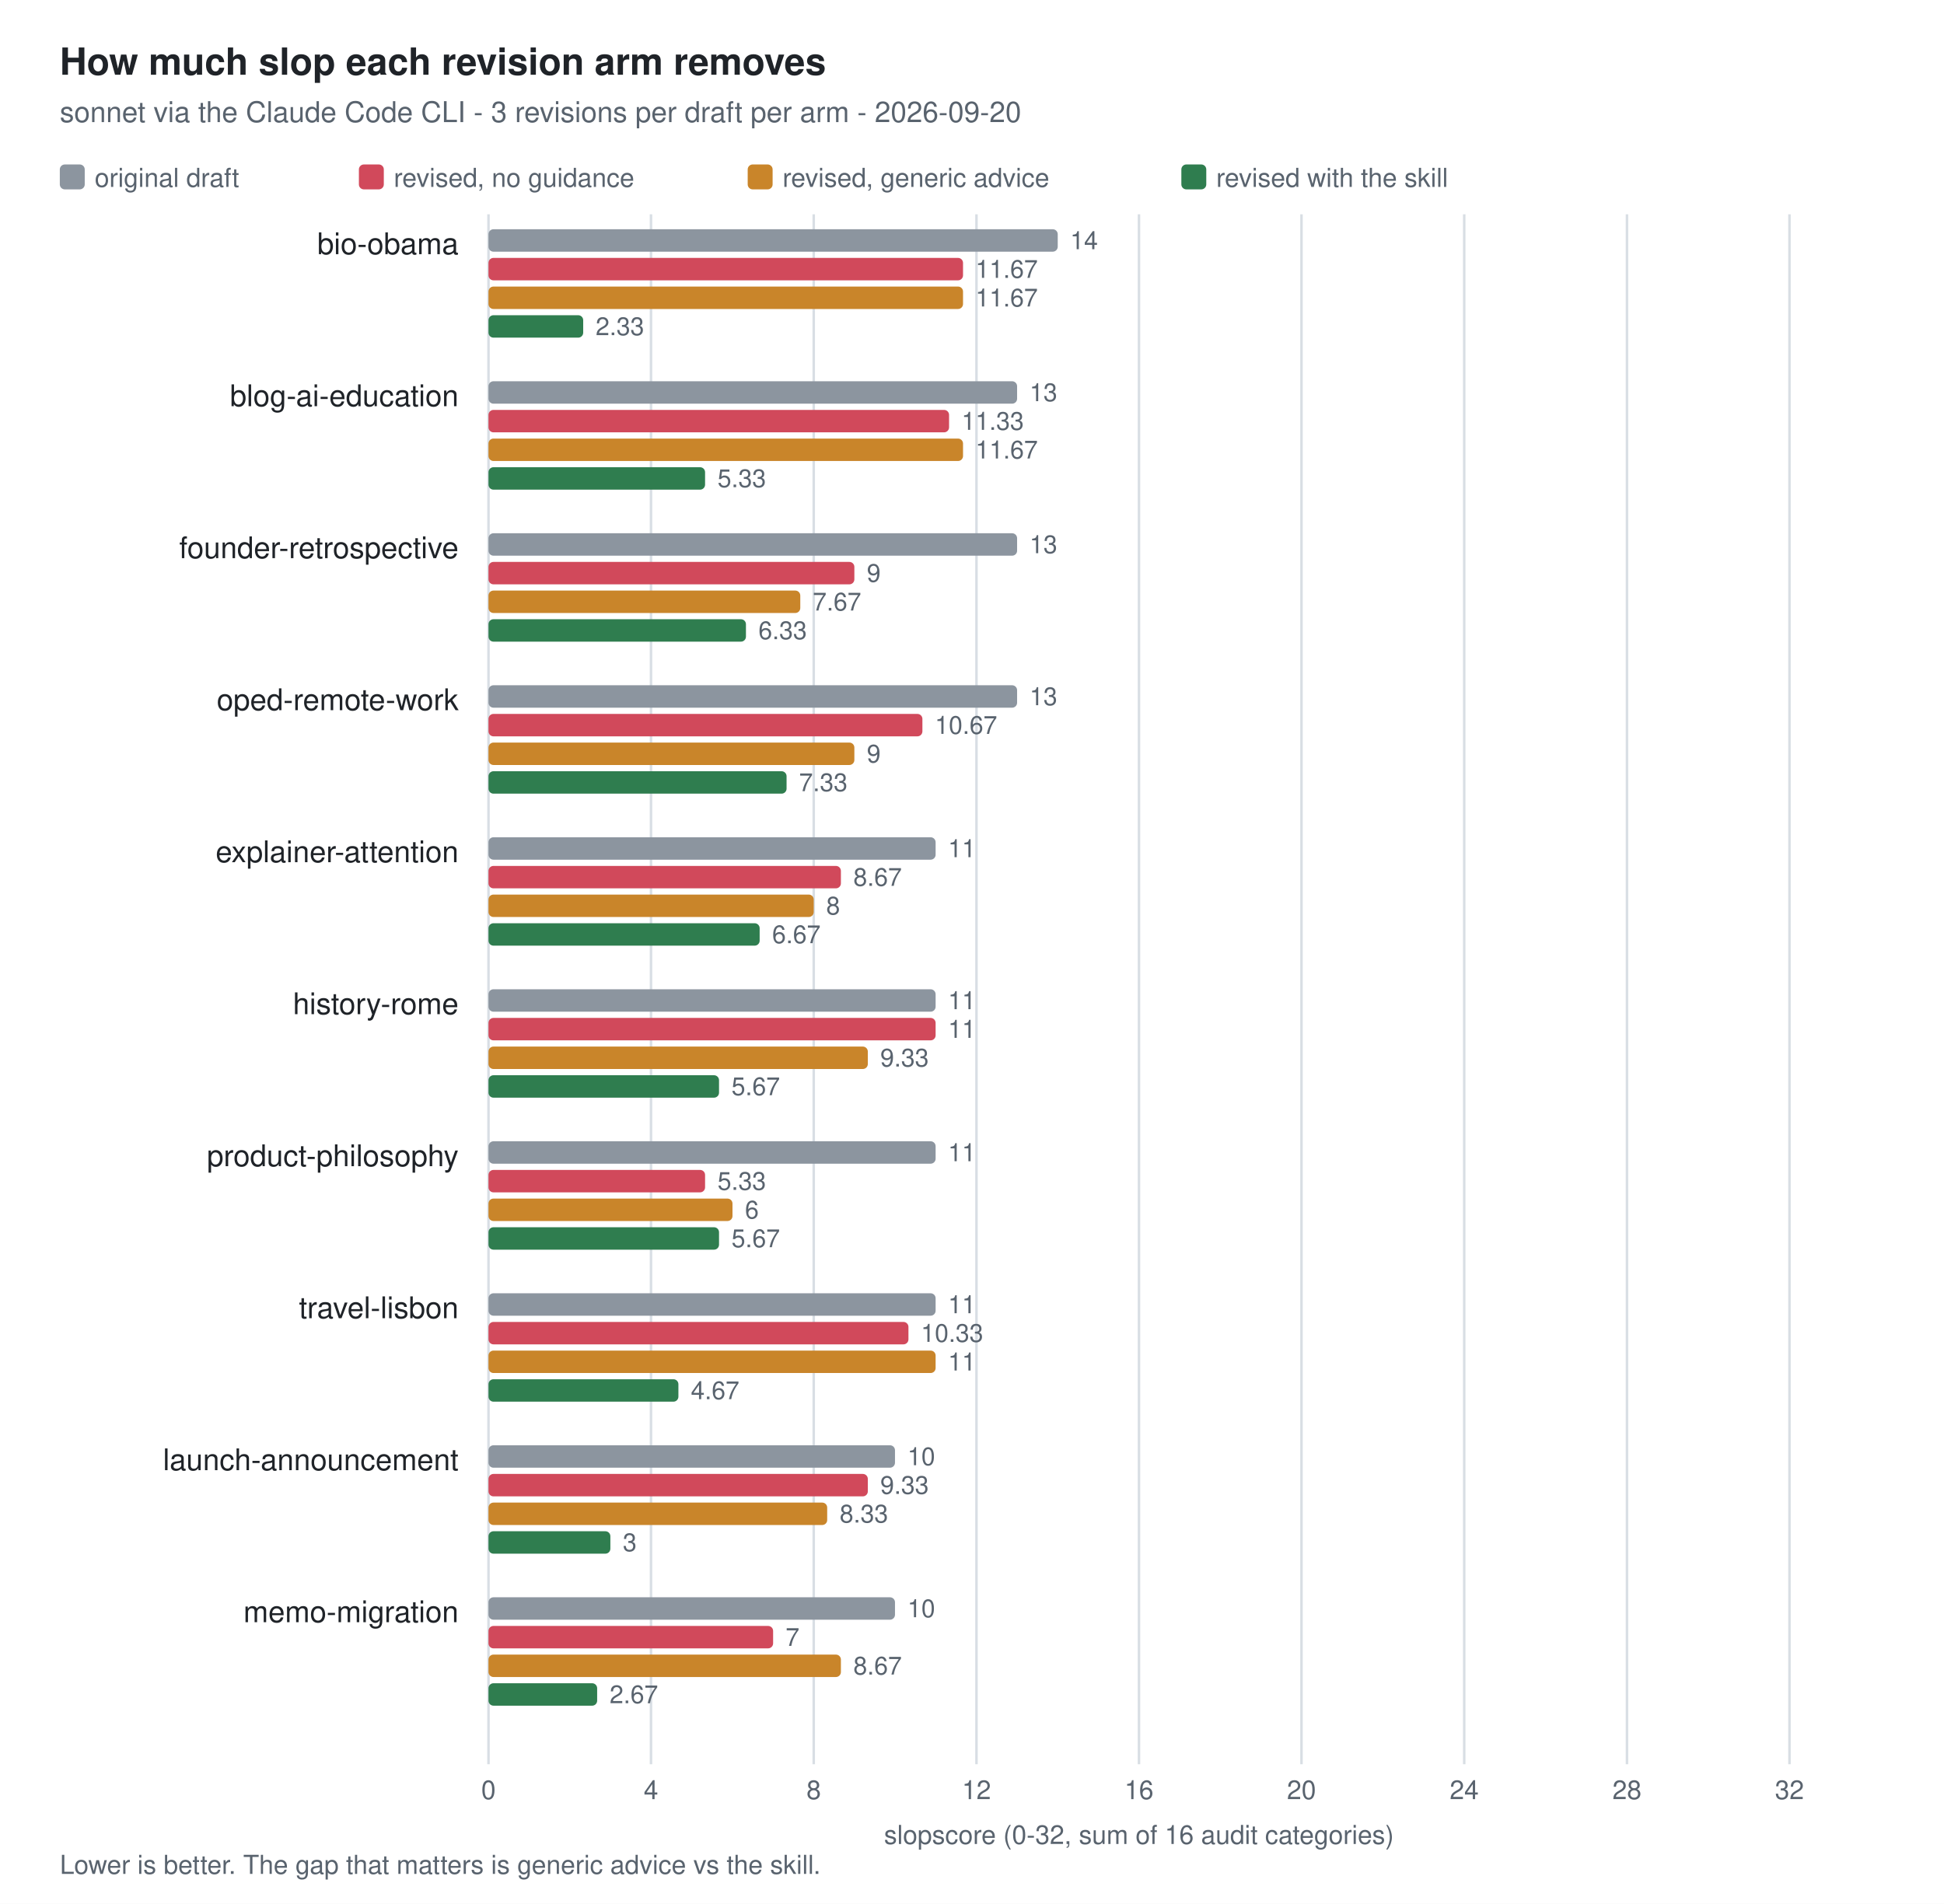
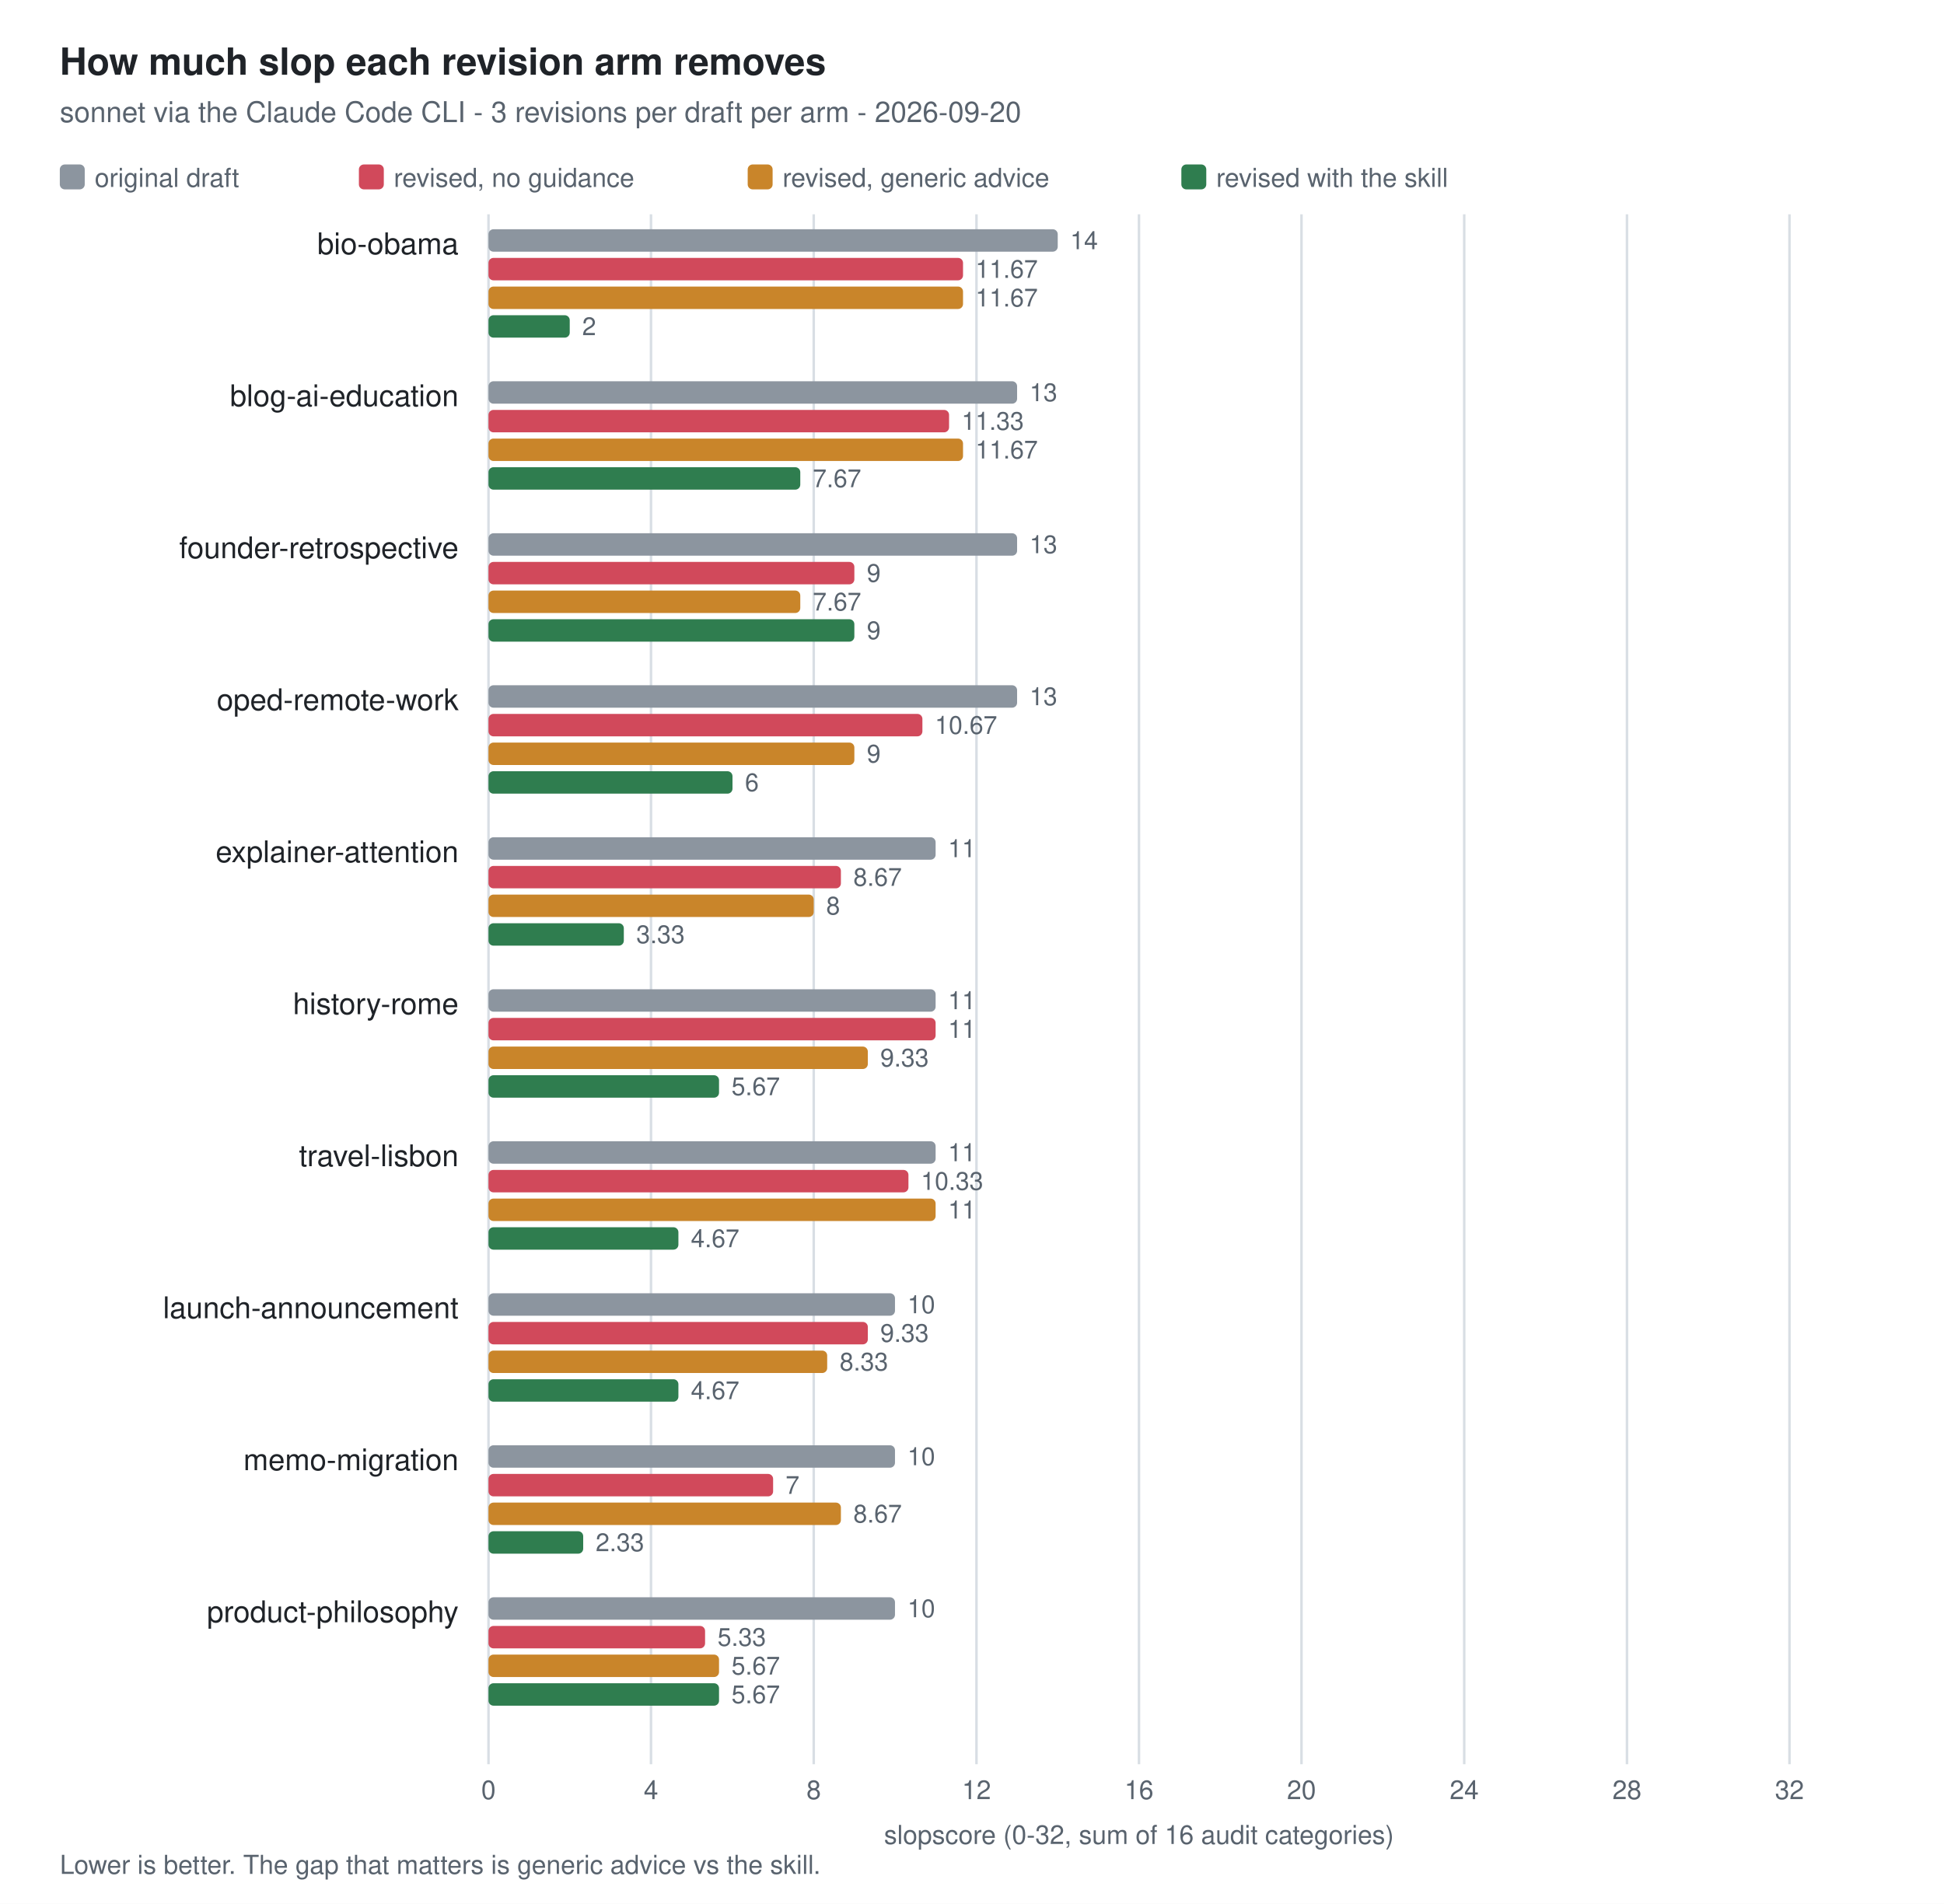
<svg xmlns="http://www.w3.org/2000/svg" width="780" height="764" viewBox="0 0 780 764" role="img" aria-label="How much slop each revision arm removes">
  <style>text{font-family:-apple-system,BlinkMacSystemFont,'Segoe UI',Helvetica,Arial,sans-serif}.t{font-size:15px;font-weight:600}.s{font-size:11.5px}.l{font-size:12px}.n{font-size:10px}.a{font-size:10.5px}</style>
  <rect width="780" height="764" fill="#ffffff" />
  <text class="t" x="24" y="30" fill="#1f2328">How much slop each revision arm removes</text>
  <text class="s" x="24" y="49" fill="#59636e">sonnet via the Claude Code CLI - 3 revisions per draft per arm - 2026-09-20</text>
  <rect x="24" y="66" width="10" height="10" rx="2" fill="#8c959f" />
  <text class="a" x="38" y="75" fill="#59636e">original draft</text>
  <rect x="144" y="66" width="10" height="10" rx="2" fill="#d1495b" />
  <text class="a" x="158" y="75" fill="#59636e">revised, no guidance</text>
  <rect x="300" y="66" width="10" height="10" rx="2" fill="#c9852a" />
  <text class="a" x="314" y="75" fill="#59636e">revised, generic advice</text>
  <rect x="474" y="66" width="10" height="10" rx="2" fill="#2f7d4f" />
  <text class="a" x="488" y="75" fill="#59636e">revised with the skill</text>
  <line x1="196.0" y1="86" x2="196.0" y2="708" stroke="#d8dee4" stroke-width="1" />
  <text class="a" x="196.0" y="722" text-anchor="middle" fill="#59636e">0</text>
  <line x1="261.2" y1="86" x2="261.2" y2="708" stroke="#d8dee4" stroke-width="1" />
  <text class="a" x="261.2" y="722" text-anchor="middle" fill="#59636e">4</text>
  <line x1="326.5" y1="86" x2="326.5" y2="708" stroke="#d8dee4" stroke-width="1" />
  <text class="a" x="326.5" y="722" text-anchor="middle" fill="#59636e">8</text>
  <line x1="391.8" y1="86" x2="391.8" y2="708" stroke="#d8dee4" stroke-width="1" />
  <text class="a" x="391.8" y="722" text-anchor="middle" fill="#59636e">12</text>
  <line x1="457.0" y1="86" x2="457.0" y2="708" stroke="#d8dee4" stroke-width="1" />
  <text class="a" x="457.0" y="722" text-anchor="middle" fill="#59636e">16</text>
  <line x1="522.2" y1="86" x2="522.2" y2="708" stroke="#d8dee4" stroke-width="1" />
  <text class="a" x="522.2" y="722" text-anchor="middle" fill="#59636e">20</text>
  <line x1="587.5" y1="86" x2="587.5" y2="708" stroke="#d8dee4" stroke-width="1" />
  <text class="a" x="587.5" y="722" text-anchor="middle" fill="#59636e">24</text>
  <line x1="652.8" y1="86" x2="652.8" y2="708" stroke="#d8dee4" stroke-width="1" />
  <text class="a" x="652.8" y="722" text-anchor="middle" fill="#59636e">28</text>
  <line x1="718.0" y1="86" x2="718.0" y2="708" stroke="#d8dee4" stroke-width="1" />
  <text class="a" x="718.0" y="722" text-anchor="middle" fill="#59636e">32</text>
  <text class="a" x="457.0" y="740" text-anchor="middle" fill="#59636e">slopscore (0-32, sum of 16 audit categories)</text>
  <text class="a" x="24" y="752" fill="#59636e">Lower is better. The gap that matters is generic advice vs the skill.</text>
  <text class="l" x="184" y="102.0" text-anchor="end" fill="#1f2328">bio-obama</text>
  <rect x="196" y="92.0" width="228.4" height="9" rx="2" fill="#8c959f" />
  <text class="n" x="429.4" y="100.0" fill="#59636e">14</text>
  <rect x="196" y="103.5" width="190.4" height="9" rx="2" fill="#d1495b" />
  <text class="n" x="391.4" y="111.5" fill="#59636e">11.67</text>
  <rect x="196" y="115.0" width="190.4" height="9" rx="2" fill="#c9852a" />
  <text class="n" x="391.4" y="123.0" fill="#59636e">11.67</text>
-   <rect x="196" y="126.5" width="38.0" height="9" rx="2" fill="#2f7d4f" />
-   <text class="n" x="239.0" y="134.5" fill="#59636e">2.33</text>
+   <rect x="196" y="126.5" width="32.6" height="9" rx="2" fill="#2f7d4f" />
+   <text class="n" x="233.6" y="134.5" fill="#59636e">2</text>
  <text class="l" x="184" y="163.0" text-anchor="end" fill="#1f2328">blog-ai-education</text>
  <rect x="196" y="153.0" width="212.1" height="9" rx="2" fill="#8c959f" />
  <text class="n" x="413.1" y="161.0" fill="#59636e">13</text>
  <rect x="196" y="164.5" width="184.8" height="9" rx="2" fill="#d1495b" />
  <text class="n" x="385.8" y="172.5" fill="#59636e">11.33</text>
  <rect x="196" y="176.0" width="190.4" height="9" rx="2" fill="#c9852a" />
  <text class="n" x="391.4" y="184.0" fill="#59636e">11.67</text>
-   <rect x="196" y="187.5" width="86.9" height="9" rx="2" fill="#2f7d4f" />
-   <text class="n" x="287.9" y="195.5" fill="#59636e">5.33</text>
+   <rect x="196" y="187.5" width="125.1" height="9" rx="2" fill="#2f7d4f" />
+   <text class="n" x="326.1" y="195.5" fill="#59636e">7.67</text>
  <text class="l" x="184" y="224.0" text-anchor="end" fill="#1f2328">founder-retrospective</text>
  <rect x="196" y="214.0" width="212.1" height="9" rx="2" fill="#8c959f" />
  <text class="n" x="413.1" y="222.0" fill="#59636e">13</text>
  <rect x="196" y="225.5" width="146.8" height="9" rx="2" fill="#d1495b" />
  <text class="n" x="347.8" y="233.5" fill="#59636e">9</text>
  <rect x="196" y="237.0" width="125.1" height="9" rx="2" fill="#c9852a" />
  <text class="n" x="326.1" y="245.0" fill="#59636e">7.67</text>
-   <rect x="196" y="248.5" width="103.3" height="9" rx="2" fill="#2f7d4f" />
-   <text class="n" x="304.3" y="256.5" fill="#59636e">6.33</text>
+   <rect x="196" y="248.5" width="146.8" height="9" rx="2" fill="#2f7d4f" />
+   <text class="n" x="347.8" y="256.5" fill="#59636e">9</text>
  <text class="l" x="184" y="285.0" text-anchor="end" fill="#1f2328">oped-remote-work</text>
  <rect x="196" y="275.0" width="212.1" height="9" rx="2" fill="#8c959f" />
  <text class="n" x="413.1" y="283.0" fill="#59636e">13</text>
  <rect x="196" y="286.5" width="174.1" height="9" rx="2" fill="#d1495b" />
  <text class="n" x="375.1" y="294.5" fill="#59636e">10.67</text>
  <rect x="196" y="298.0" width="146.8" height="9" rx="2" fill="#c9852a" />
  <text class="n" x="347.8" y="306.0" fill="#59636e">9</text>
-   <rect x="196" y="309.5" width="119.6" height="9" rx="2" fill="#2f7d4f" />
-   <text class="n" x="320.6" y="317.5" fill="#59636e">7.33</text>
+   <rect x="196" y="309.5" width="97.9" height="9" rx="2" fill="#2f7d4f" />
+   <text class="n" x="298.9" y="317.5" fill="#59636e">6</text>
  <text class="l" x="184" y="346.0" text-anchor="end" fill="#1f2328">explainer-attention</text>
  <rect x="196" y="336.0" width="179.4" height="9" rx="2" fill="#8c959f" />
  <text class="n" x="380.4" y="344.0" fill="#59636e">11</text>
  <rect x="196" y="347.5" width="141.4" height="9" rx="2" fill="#d1495b" />
  <text class="n" x="342.4" y="355.5" fill="#59636e">8.67</text>
  <rect x="196" y="359.0" width="130.5" height="9" rx="2" fill="#c9852a" />
  <text class="n" x="331.5" y="367.0" fill="#59636e">8</text>
-   <rect x="196" y="370.5" width="108.8" height="9" rx="2" fill="#2f7d4f" />
-   <text class="n" x="309.8" y="378.5" fill="#59636e">6.67</text>
+   <rect x="196" y="370.5" width="54.3" height="9" rx="2" fill="#2f7d4f" />
+   <text class="n" x="255.3" y="378.5" fill="#59636e">3.33</text>
  <text class="l" x="184" y="407.0" text-anchor="end" fill="#1f2328">history-rome</text>
  <rect x="196" y="397.0" width="179.4" height="9" rx="2" fill="#8c959f" />
  <text class="n" x="380.4" y="405.0" fill="#59636e">11</text>
  <rect x="196" y="408.5" width="179.4" height="9" rx="2" fill="#d1495b" />
  <text class="n" x="380.4" y="416.5" fill="#59636e">11</text>
  <rect x="196" y="420.0" width="152.2" height="9" rx="2" fill="#c9852a" />
  <text class="n" x="353.2" y="428.0" fill="#59636e">9.33</text>
  <rect x="196" y="431.5" width="92.5" height="9" rx="2" fill="#2f7d4f" />
  <text class="n" x="293.5" y="439.5" fill="#59636e">5.67</text>
-   <text class="l" x="184" y="468.0" text-anchor="end" fill="#1f2328">product-philosophy</text>
+   <text class="l" x="184" y="468.0" text-anchor="end" fill="#1f2328">travel-lisbon</text>
  <rect x="196" y="458.0" width="179.4" height="9" rx="2" fill="#8c959f" />
  <text class="n" x="380.4" y="466.0" fill="#59636e">11</text>
-   <rect x="196" y="469.5" width="86.9" height="9" rx="2" fill="#d1495b" />
-   <text class="n" x="287.9" y="477.5" fill="#59636e">5.33</text>
-   <rect x="196" y="481.0" width="97.9" height="9" rx="2" fill="#c9852a" />
-   <text class="n" x="298.9" y="489.0" fill="#59636e">6</text>
-   <rect x="196" y="492.5" width="92.5" height="9" rx="2" fill="#2f7d4f" />
-   <text class="n" x="293.5" y="500.5" fill="#59636e">5.67</text>
-   <text class="l" x="184" y="529.0" text-anchor="end" fill="#1f2328">travel-lisbon</text>
-   <rect x="196" y="519.0" width="179.4" height="9" rx="2" fill="#8c959f" />
-   <text class="n" x="380.4" y="527.0" fill="#59636e">11</text>
-   <rect x="196" y="530.5" width="168.5" height="9" rx="2" fill="#d1495b" />
-   <text class="n" x="369.5" y="538.5" fill="#59636e">10.33</text>
-   <rect x="196" y="542.0" width="179.4" height="9" rx="2" fill="#c9852a" />
-   <text class="n" x="380.4" y="550.0" fill="#59636e">11</text>
+   <rect x="196" y="469.5" width="168.5" height="9" rx="2" fill="#d1495b" />
+   <text class="n" x="369.5" y="477.5" fill="#59636e">10.33</text>
+   <rect x="196" y="481.0" width="179.4" height="9" rx="2" fill="#c9852a" />
+   <text class="n" x="380.4" y="489.0" fill="#59636e">11</text>
+   <rect x="196" y="492.5" width="76.2" height="9" rx="2" fill="#2f7d4f" />
+   <text class="n" x="277.2" y="500.5" fill="#59636e">4.67</text>
+   <text class="l" x="184" y="529.0" text-anchor="end" fill="#1f2328">launch-announcement</text>
+   <rect x="196" y="519.0" width="163.1" height="9" rx="2" fill="#8c959f" />
+   <text class="n" x="364.1" y="527.0" fill="#59636e">10</text>
+   <rect x="196" y="530.5" width="152.2" height="9" rx="2" fill="#d1495b" />
+   <text class="n" x="353.2" y="538.5" fill="#59636e">9.33</text>
+   <rect x="196" y="542.0" width="135.9" height="9" rx="2" fill="#c9852a" />
+   <text class="n" x="336.9" y="550.0" fill="#59636e">8.33</text>
  <rect x="196" y="553.5" width="76.2" height="9" rx="2" fill="#2f7d4f" />
  <text class="n" x="277.2" y="561.5" fill="#59636e">4.67</text>
-   <text class="l" x="184" y="590.0" text-anchor="end" fill="#1f2328">launch-announcement</text>
+   <text class="l" x="184" y="590.0" text-anchor="end" fill="#1f2328">memo-migration</text>
  <rect x="196" y="580.0" width="163.1" height="9" rx="2" fill="#8c959f" />
  <text class="n" x="364.1" y="588.0" fill="#59636e">10</text>
-   <rect x="196" y="591.5" width="152.2" height="9" rx="2" fill="#d1495b" />
-   <text class="n" x="353.2" y="599.5" fill="#59636e">9.33</text>
-   <rect x="196" y="603.0" width="135.9" height="9" rx="2" fill="#c9852a" />
-   <text class="n" x="336.9" y="611.0" fill="#59636e">8.33</text>
-   <rect x="196" y="614.5" width="48.9" height="9" rx="2" fill="#2f7d4f" />
-   <text class="n" x="249.9" y="622.5" fill="#59636e">3</text>
-   <text class="l" x="184" y="651.0" text-anchor="end" fill="#1f2328">memo-migration</text>
+   <rect x="196" y="591.5" width="114.2" height="9" rx="2" fill="#d1495b" />
+   <text class="n" x="315.2" y="599.5" fill="#59636e">7</text>
+   <rect x="196" y="603.0" width="141.4" height="9" rx="2" fill="#c9852a" />
+   <text class="n" x="342.4" y="611.0" fill="#59636e">8.67</text>
+   <rect x="196" y="614.5" width="38.0" height="9" rx="2" fill="#2f7d4f" />
+   <text class="n" x="239.0" y="622.5" fill="#59636e">2.33</text>
+   <text class="l" x="184" y="651.0" text-anchor="end" fill="#1f2328">product-philosophy</text>
  <rect x="196" y="641.0" width="163.1" height="9" rx="2" fill="#8c959f" />
  <text class="n" x="364.1" y="649.0" fill="#59636e">10</text>
-   <rect x="196" y="652.5" width="114.2" height="9" rx="2" fill="#d1495b" />
-   <text class="n" x="315.2" y="660.5" fill="#59636e">7</text>
-   <rect x="196" y="664.0" width="141.4" height="9" rx="2" fill="#c9852a" />
-   <text class="n" x="342.4" y="672.0" fill="#59636e">8.67</text>
-   <rect x="196" y="675.5" width="43.6" height="9" rx="2" fill="#2f7d4f" />
-   <text class="n" x="244.6" y="683.5" fill="#59636e">2.67</text>
+   <rect x="196" y="652.5" width="86.9" height="9" rx="2" fill="#d1495b" />
+   <text class="n" x="287.9" y="660.5" fill="#59636e">5.33</text>
+   <rect x="196" y="664.0" width="92.5" height="9" rx="2" fill="#c9852a" />
+   <text class="n" x="293.5" y="672.0" fill="#59636e">5.67</text>
+   <rect x="196" y="675.5" width="92.5" height="9" rx="2" fill="#2f7d4f" />
+   <text class="n" x="293.5" y="683.5" fill="#59636e">5.67</text>
</svg>
